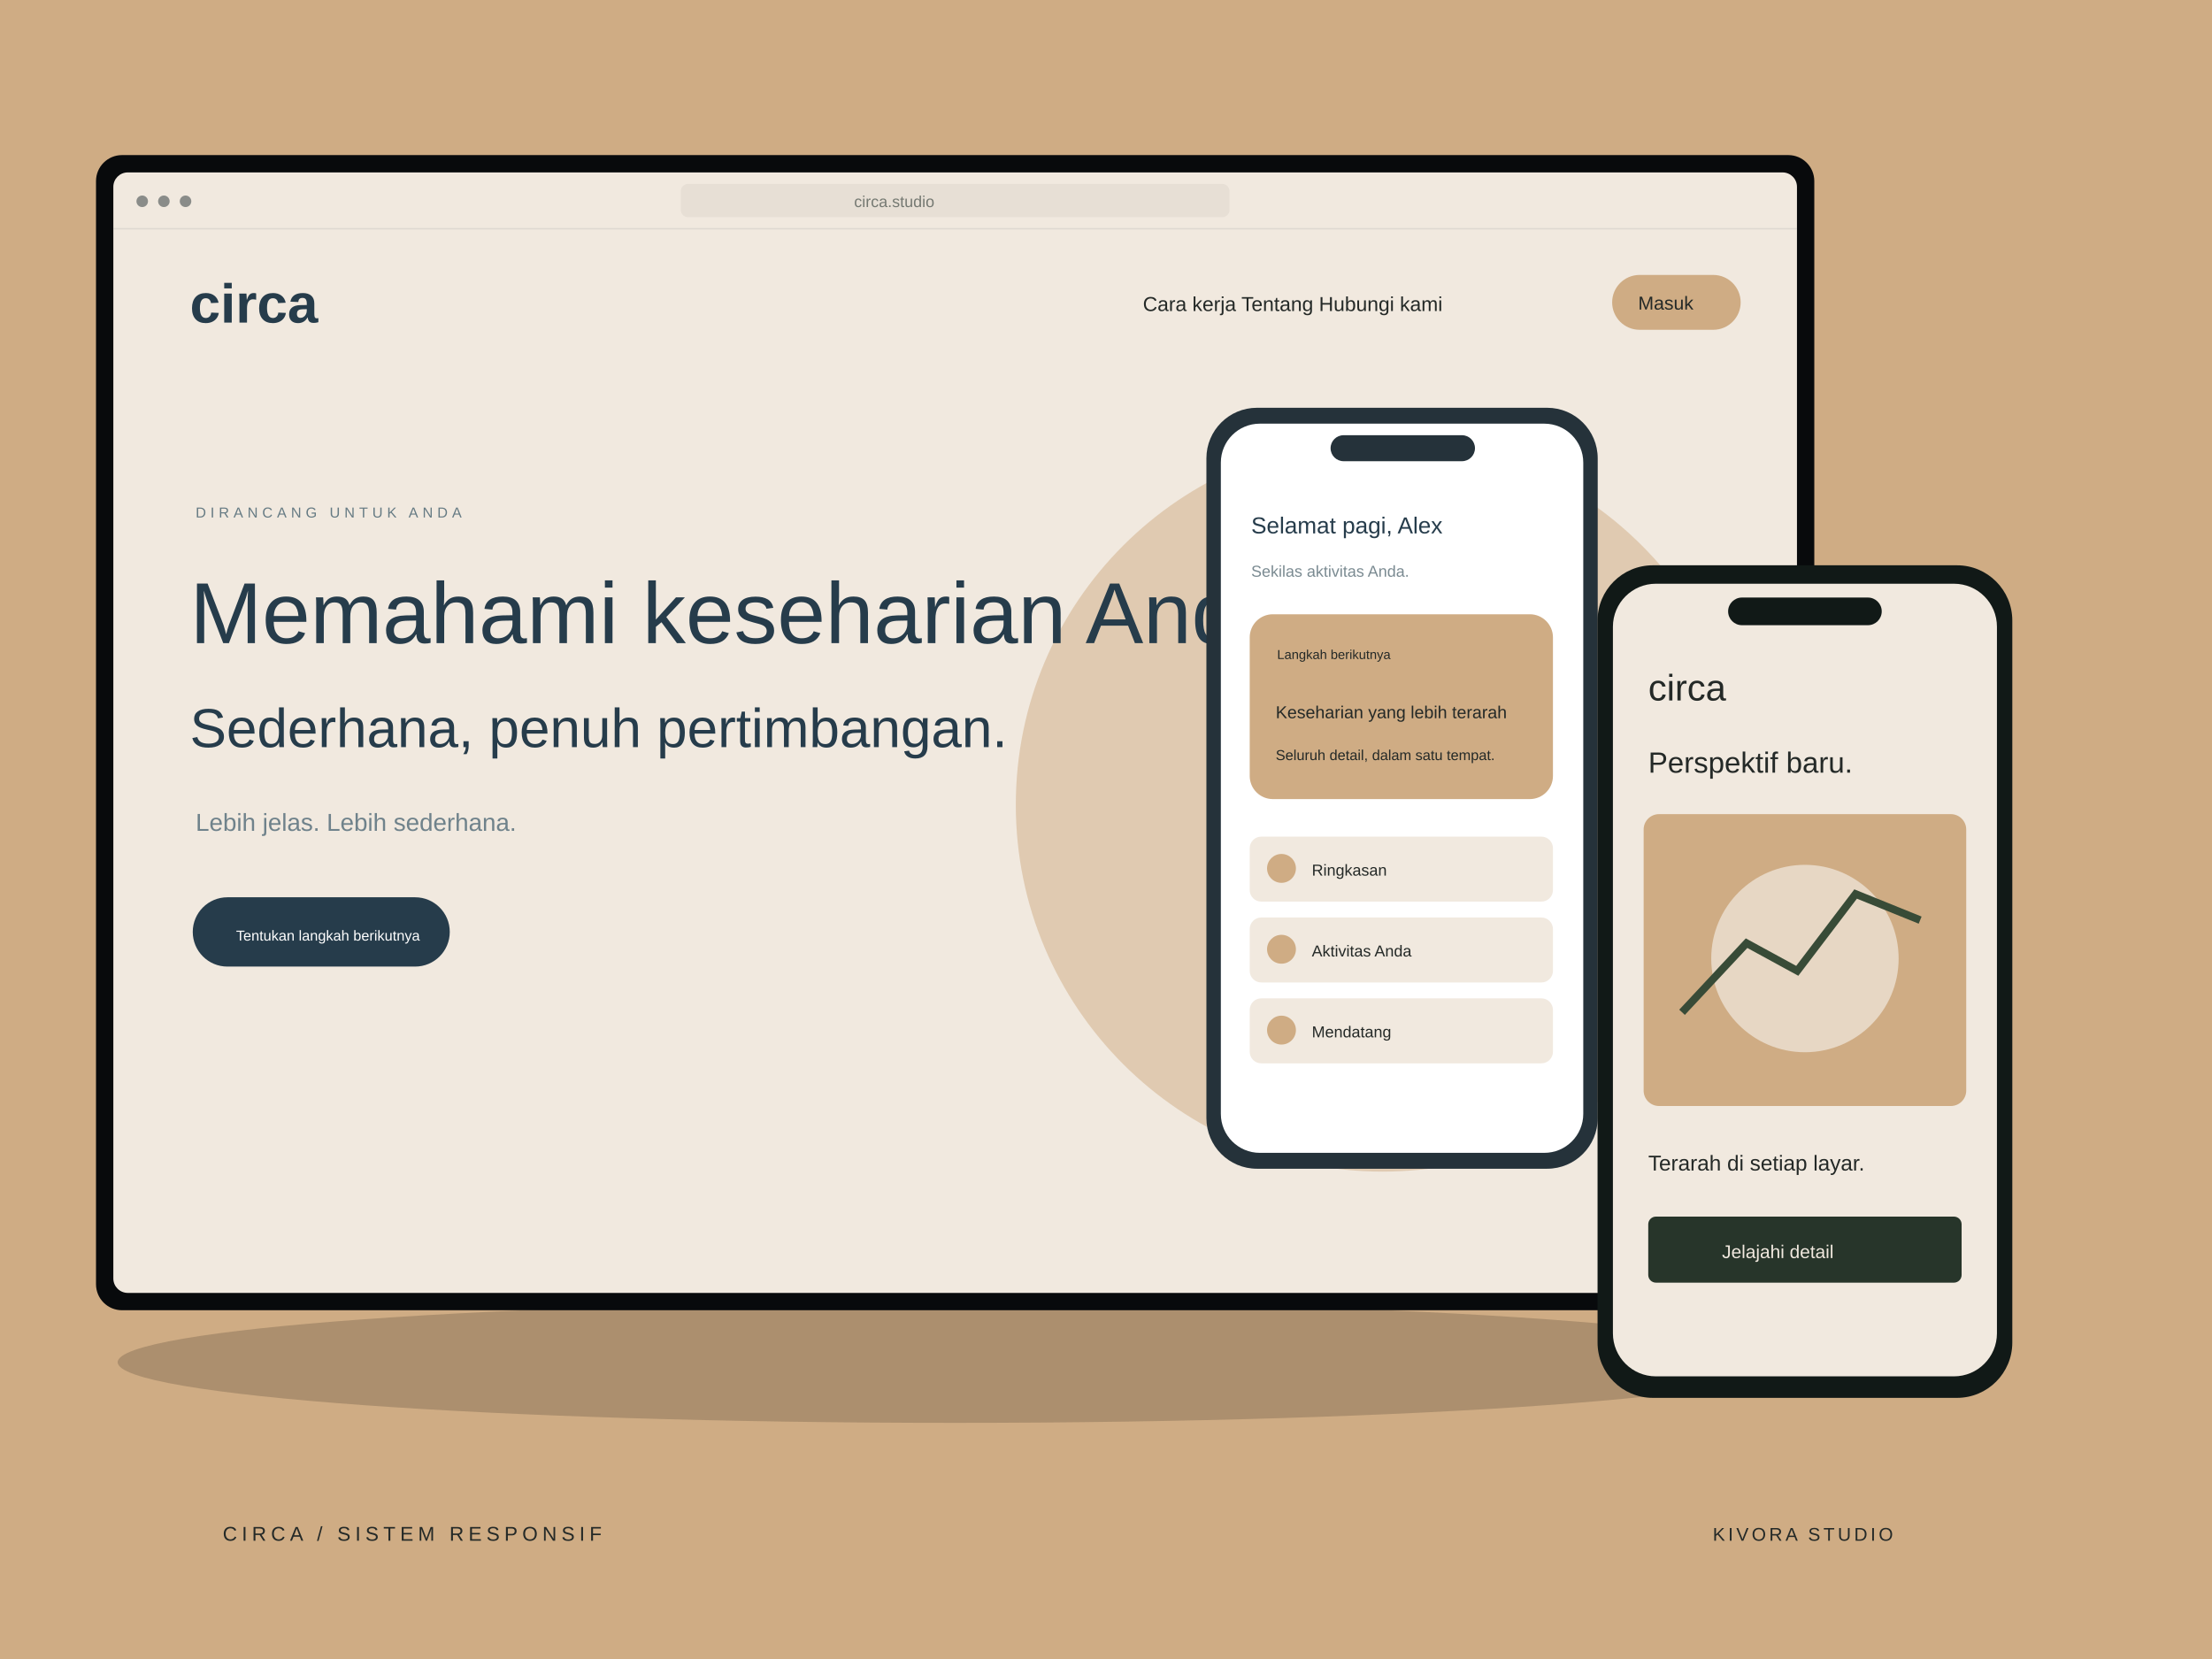
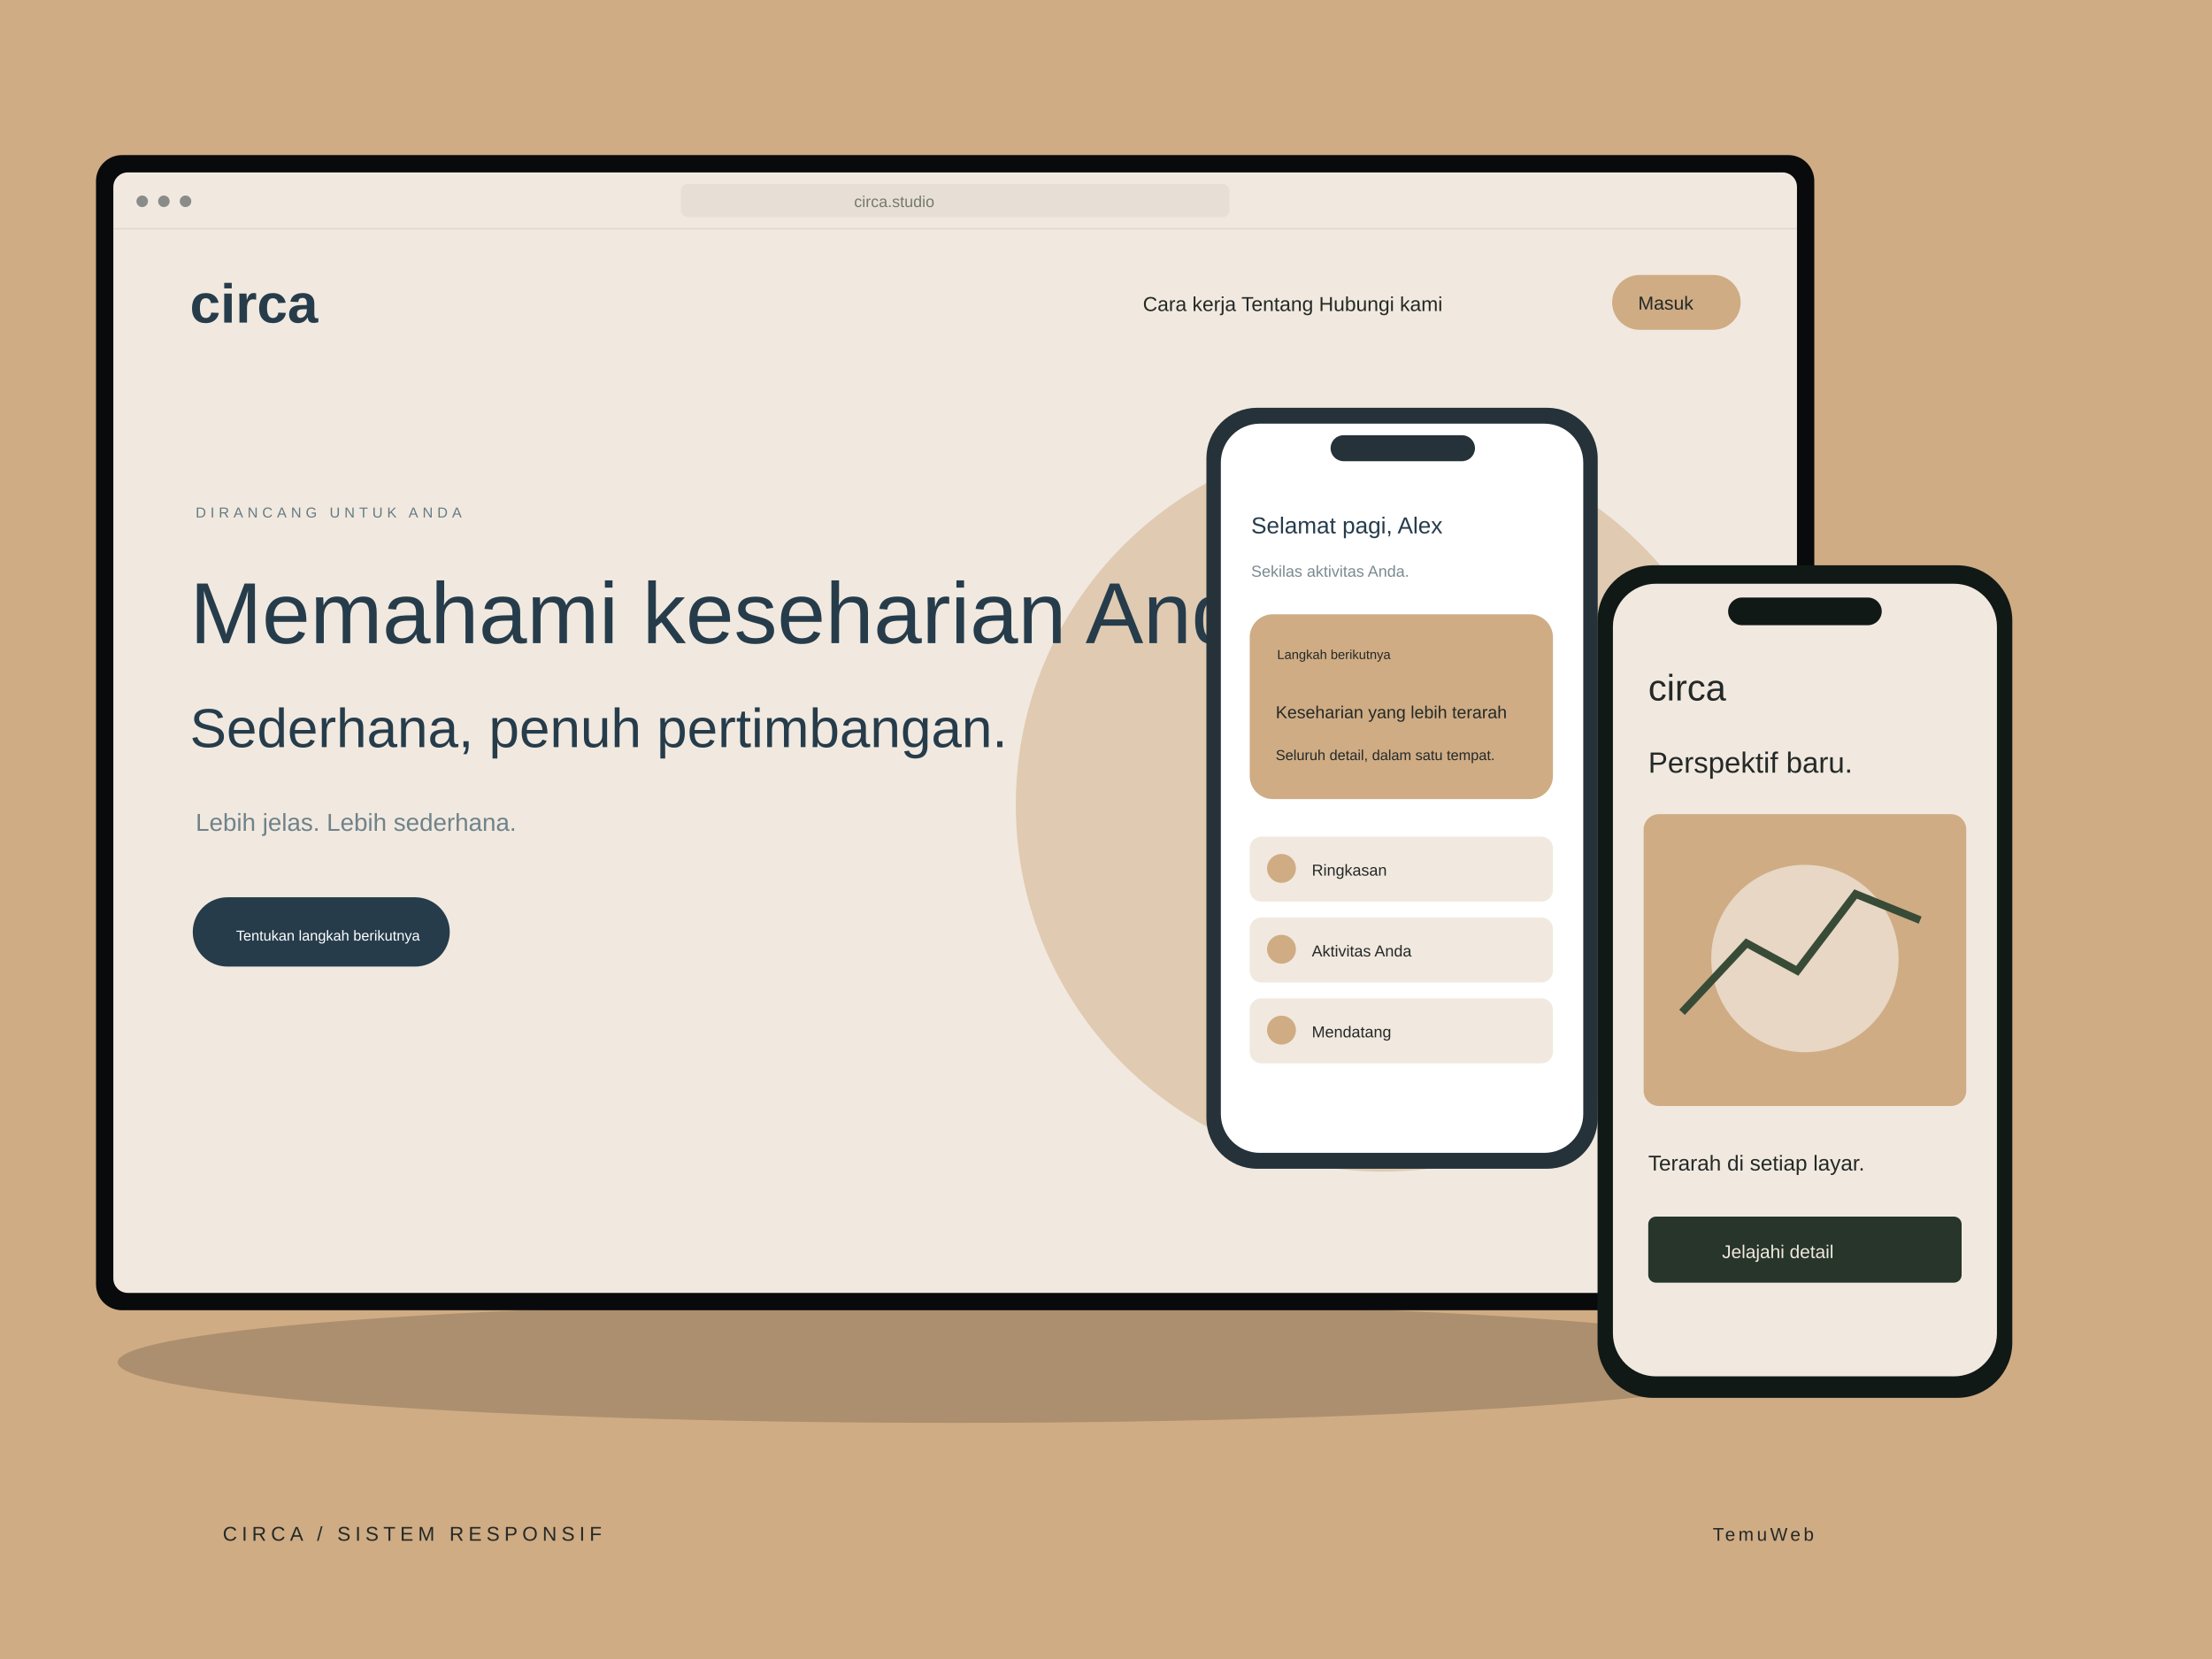
<svg xmlns="http://www.w3.org/2000/svg" width="1440" height="1080" viewBox="0 0 1440 1080">
  <rect width="1440" height="1080" fill="#cfac84" />
  <g transform="translate(-55 -25) scale(.94)">
    <rect width="1440" height="1080" fill="#cfac84" />
    <ellipse cx="720" cy="970" rx="580" ry="42" fill="#000" opacity=".17" />
    <rect x="125" y="134" width="1190" height="800" rx="18" fill="#080a0c" />
    <rect x="137" y="146" width="1166" height="776" rx="10" fill="#f1e9df" />
    <path d="M137 185h1166" stroke="#aaa" stroke-opacity=".25" />
    <circle cx="157" cy="166" r="4" fill="#8a8c89" />
    <circle cx="172" cy="166" r="4" fill="#8a8c89" />
    <circle cx="187" cy="166" r="4" fill="#8a8c89" />
    <rect x="530" y="154" width="380" height="23" rx="5" fill="#000" opacity=".045" />
    <text x="650" y="170" font-family="Arial,Helvetica,sans-serif" font-size="11" fill="#757972">circa.studio</text>
    <text x="190" y="250" font-family="Arial,Helvetica,sans-serif" font-size="38" fill="#263c4b" font-weight="bold">circa</text>
    <text x="850" y="242" font-family="Arial,Helvetica,sans-serif" font-size="14" fill="#242927">Cara kerja     Tentang     Hubungi kami</text>
    <rect x="1175" y="217" width="89" height="38" rx="19" fill="#cfac84" />
    <text x="1193" y="241" font-family="Arial,Helvetica,sans-serif" font-size="13" fill="#242927">Masuk</text>
    <circle cx="1016" cy="584" r="254" fill="#cfac84" opacity=".5" />
    <text x="194" y="385" font-family="Arial,Helvetica,sans-serif" font-size="10" fill="#657a83" letter-spacing="3">DIRANCANG UNTUK ANDA</text>
    <text x="190" y="472" font-family="Arial,Helvetica,sans-serif" font-size="60" fill="#263c4b">Memahami keseharian Anda.</text>
    <text x="190" y="544" font-family="Arial,Helvetica,sans-serif" font-size="38" fill="#263c4b">Sederhana, penuh pertimbangan.</text>
    <text x="194" y="602" font-family="Arial,Helvetica,sans-serif" font-size="17" fill="#6f828b">Lebih jelas. Lebih sederhana.</text>
    <rect x="192" y="648" width="178" height="48" rx="24" fill="#263c4b" />
    <text x="222" y="678" font-family="Arial,Helvetica,sans-serif" font-size="10" fill="#fff">Tentukan langkah berikutnya</text>
    <rect x="894" y="309" width="271" height="527" rx="35" fill="#25323a" />
    <rect x="904" y="320" width="251" height="505" rx="27" fill="#fff" />
    <rect x="980" y="328" width="100" height="18" rx="9" fill="#25323a" />
    <text x="925" y="396" font-family="Arial,Helvetica,sans-serif" font-size="16" fill="#263c4b">Selamat pagi, Alex</text>
    <text x="925" y="426" font-family="Arial,Helvetica,sans-serif" font-size="11" fill="#7a8a91">Sekilas aktivitas Anda.</text>
    <rect x="924" y="452" width="210" height="128" rx="16" fill="#cfac84" />
    <text x="943" y="483" font-family="Arial,Helvetica,sans-serif" font-size="9" fill="#242927">Langkah berikutnya</text>
    <text x="942" y="524" font-family="Arial,Helvetica,sans-serif" font-size="12" fill="#242927">Keseharian yang lebih terarah</text>
    <text x="942" y="553" font-family="Arial,Helvetica,sans-serif" font-size="10" fill="#242927">Seluruh detail, dalam satu tempat.</text>
    <rect x="924" y="606" width="210" height="45" rx="8" fill="#f1e9df" />
    <circle cx="946" cy="628" r="10" fill="#cfac84" />
    <text x="967" y="633" font-family="Arial,Helvetica,sans-serif" font-size="11" fill="#242927">Ringkasan</text>
    <rect x="924" y="662" width="210" height="45" rx="8" fill="#f1e9df" />
    <circle cx="946" cy="684" r="10" fill="#cfac84" />
    <text x="967" y="689" font-family="Arial,Helvetica,sans-serif" font-size="11" fill="#242927">Aktivitas Anda</text>
    <rect x="924" y="718" width="210" height="45" rx="8" fill="#f1e9df" />
    <circle cx="946" cy="740" r="10" fill="#cfac84" />
    <text x="967" y="745" font-family="Arial,Helvetica,sans-serif" font-size="11" fill="#242927">Mendatang</text>
  </g>
  <rect x="1040" y="368" width="270" height="542" rx="36" fill="#111917" />
  <rect x="1050" y="380" width="250" height="516" rx="28" fill="#f1e9df" />
  <rect x="1125" y="389" width="100" height="18" rx="9" fill="#111917" />
  <text x="1073" y="456" font-family="Arial,Helvetica,sans-serif" font-size="24" fill="#242927">circa</text>
  <text x="1073" y="503" font-family="Arial,Helvetica,sans-serif" font-size="19" fill="#242927">Perspektif baru.</text>
  <rect x="1070" y="530" width="210" height="190" rx="10" fill="#cfac84" />
  <circle cx="1175" cy="624" r="61" fill="#f1e9df" opacity=".7" />
  <path d="M1095 659L1137 614L1170 632L1208 582L1250 599" fill="none" stroke="#384b37" stroke-width="5" />
  <text x="1073" y="762" font-family="Arial,Helvetica,sans-serif" font-size="14" fill="#242927">Terarah di setiap layar.</text>
  <rect x="1073" y="792" width="204" height="43" rx="5" fill="#27352a" />
  <text x="1121" y="819" font-family="Arial,Helvetica,sans-serif" font-size="12" fill="#f1e9df">Jelajahi detail</text>
  <text x="145" y="1003" font-family="Arial,Helvetica,sans-serif" font-size="13" fill="#242927" letter-spacing="3">CIRCA / SISTEM RESPONSIF</text>
-   <text x="1115" y="1003" font-family="Arial,Helvetica,sans-serif" font-size="12" fill="#242927" letter-spacing="2">KIVORA STUDIO</text>
+   <text x="1115" y="1003" font-family="Arial,Helvetica,sans-serif" font-size="12" fill="#242927" letter-spacing="2">TemuWeb</text>
</svg>
